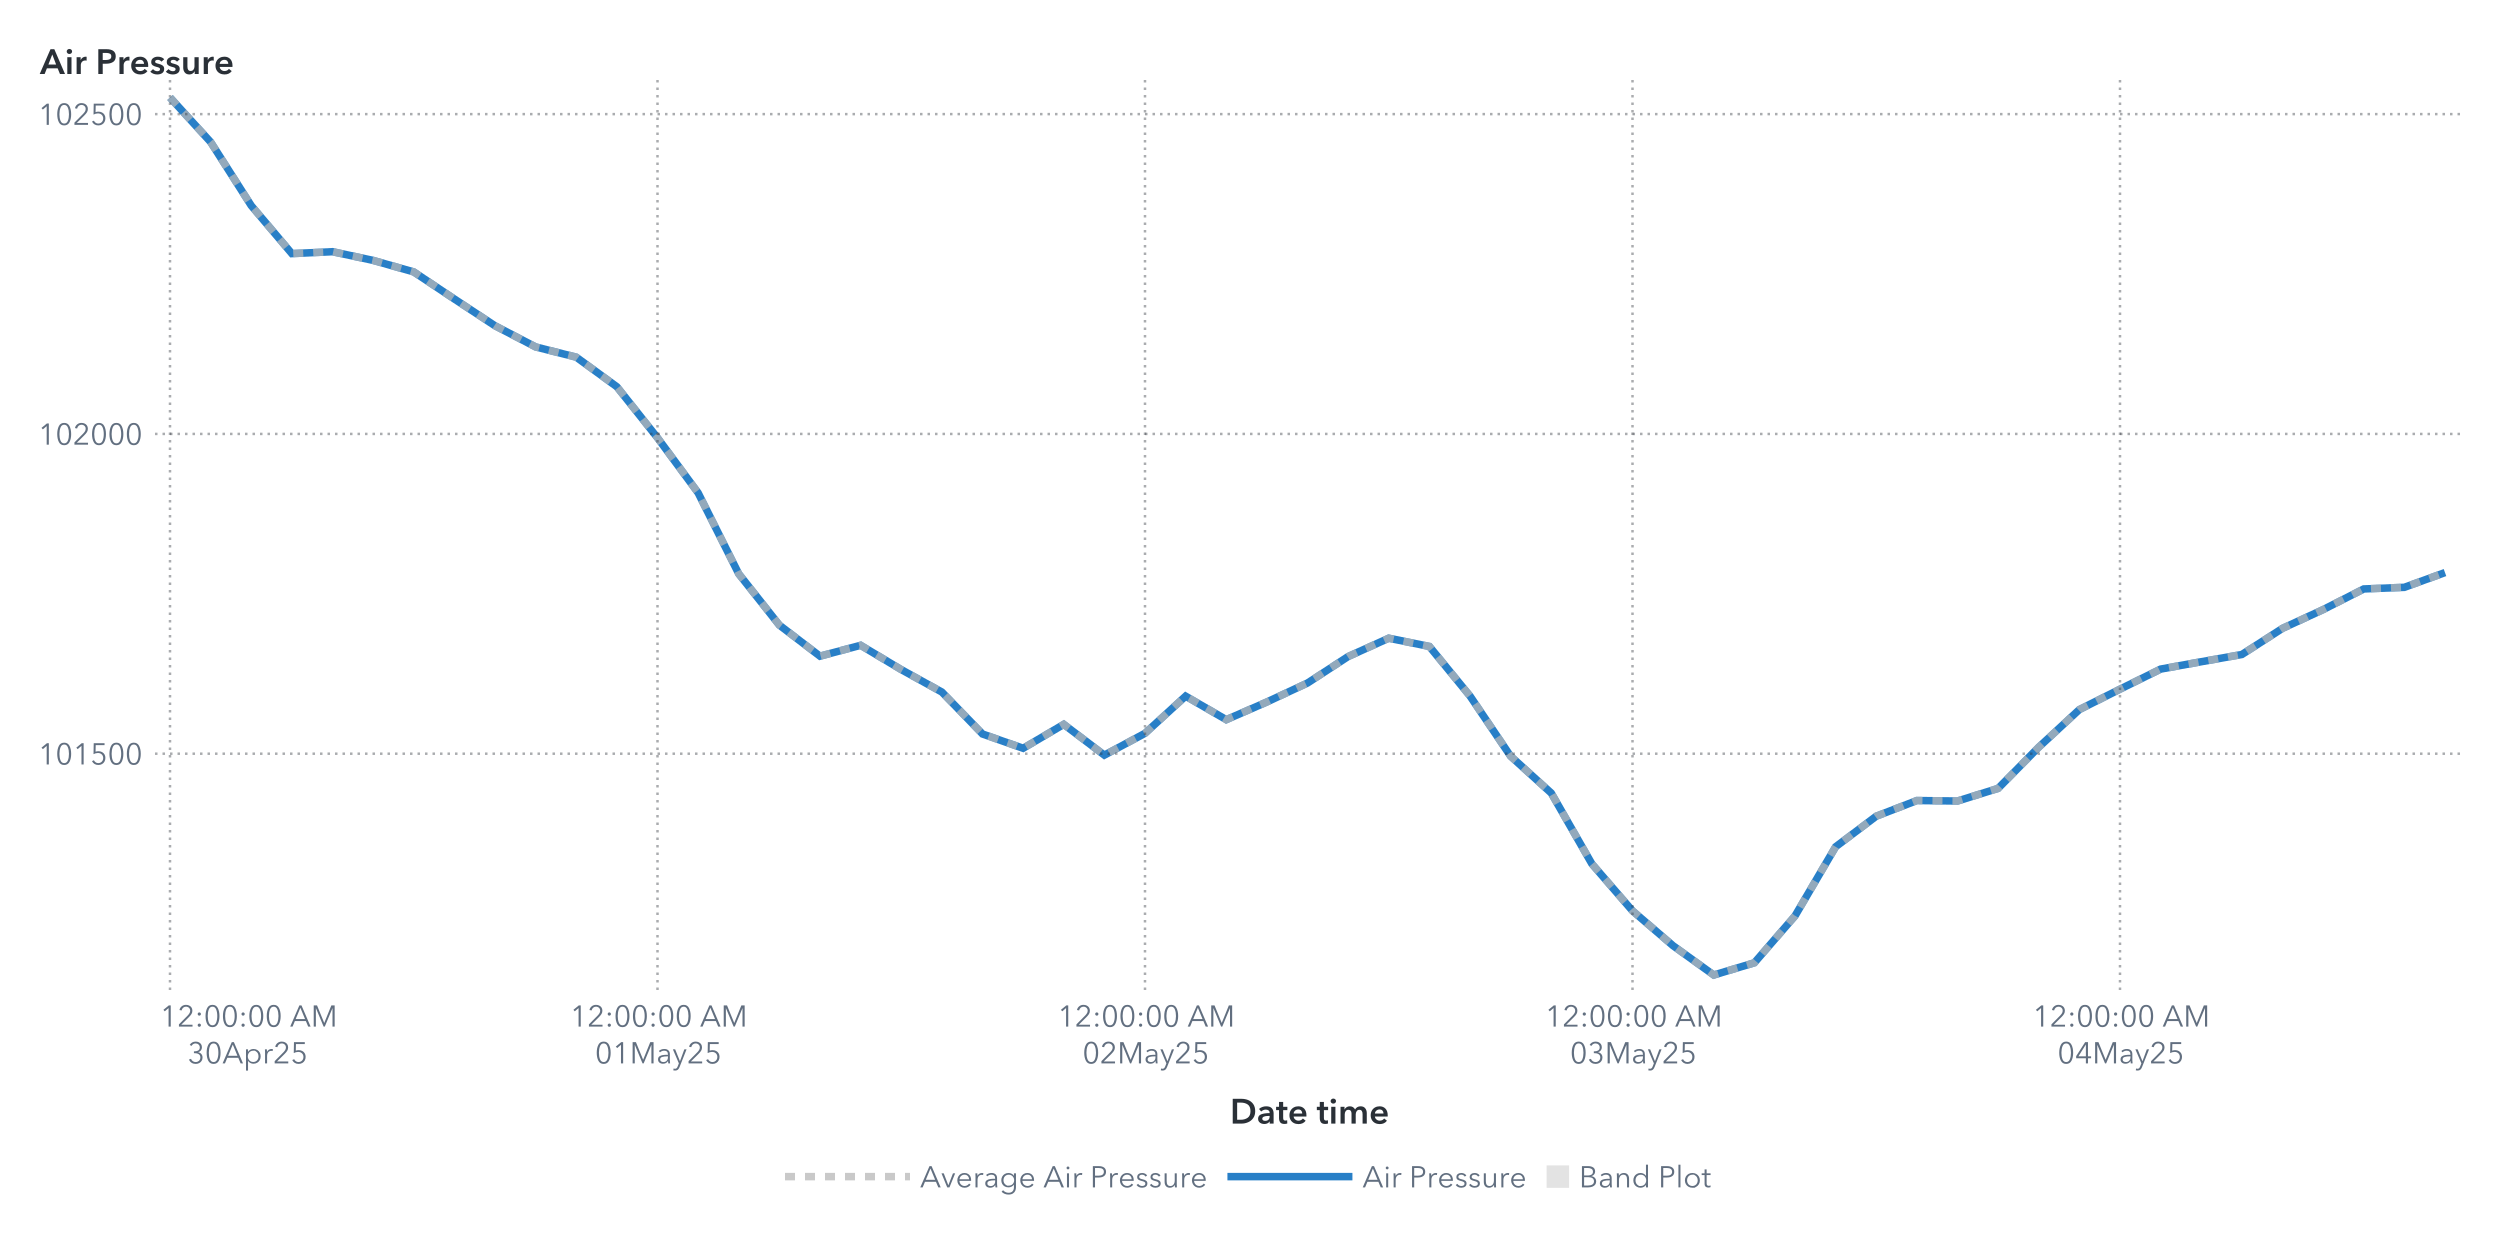
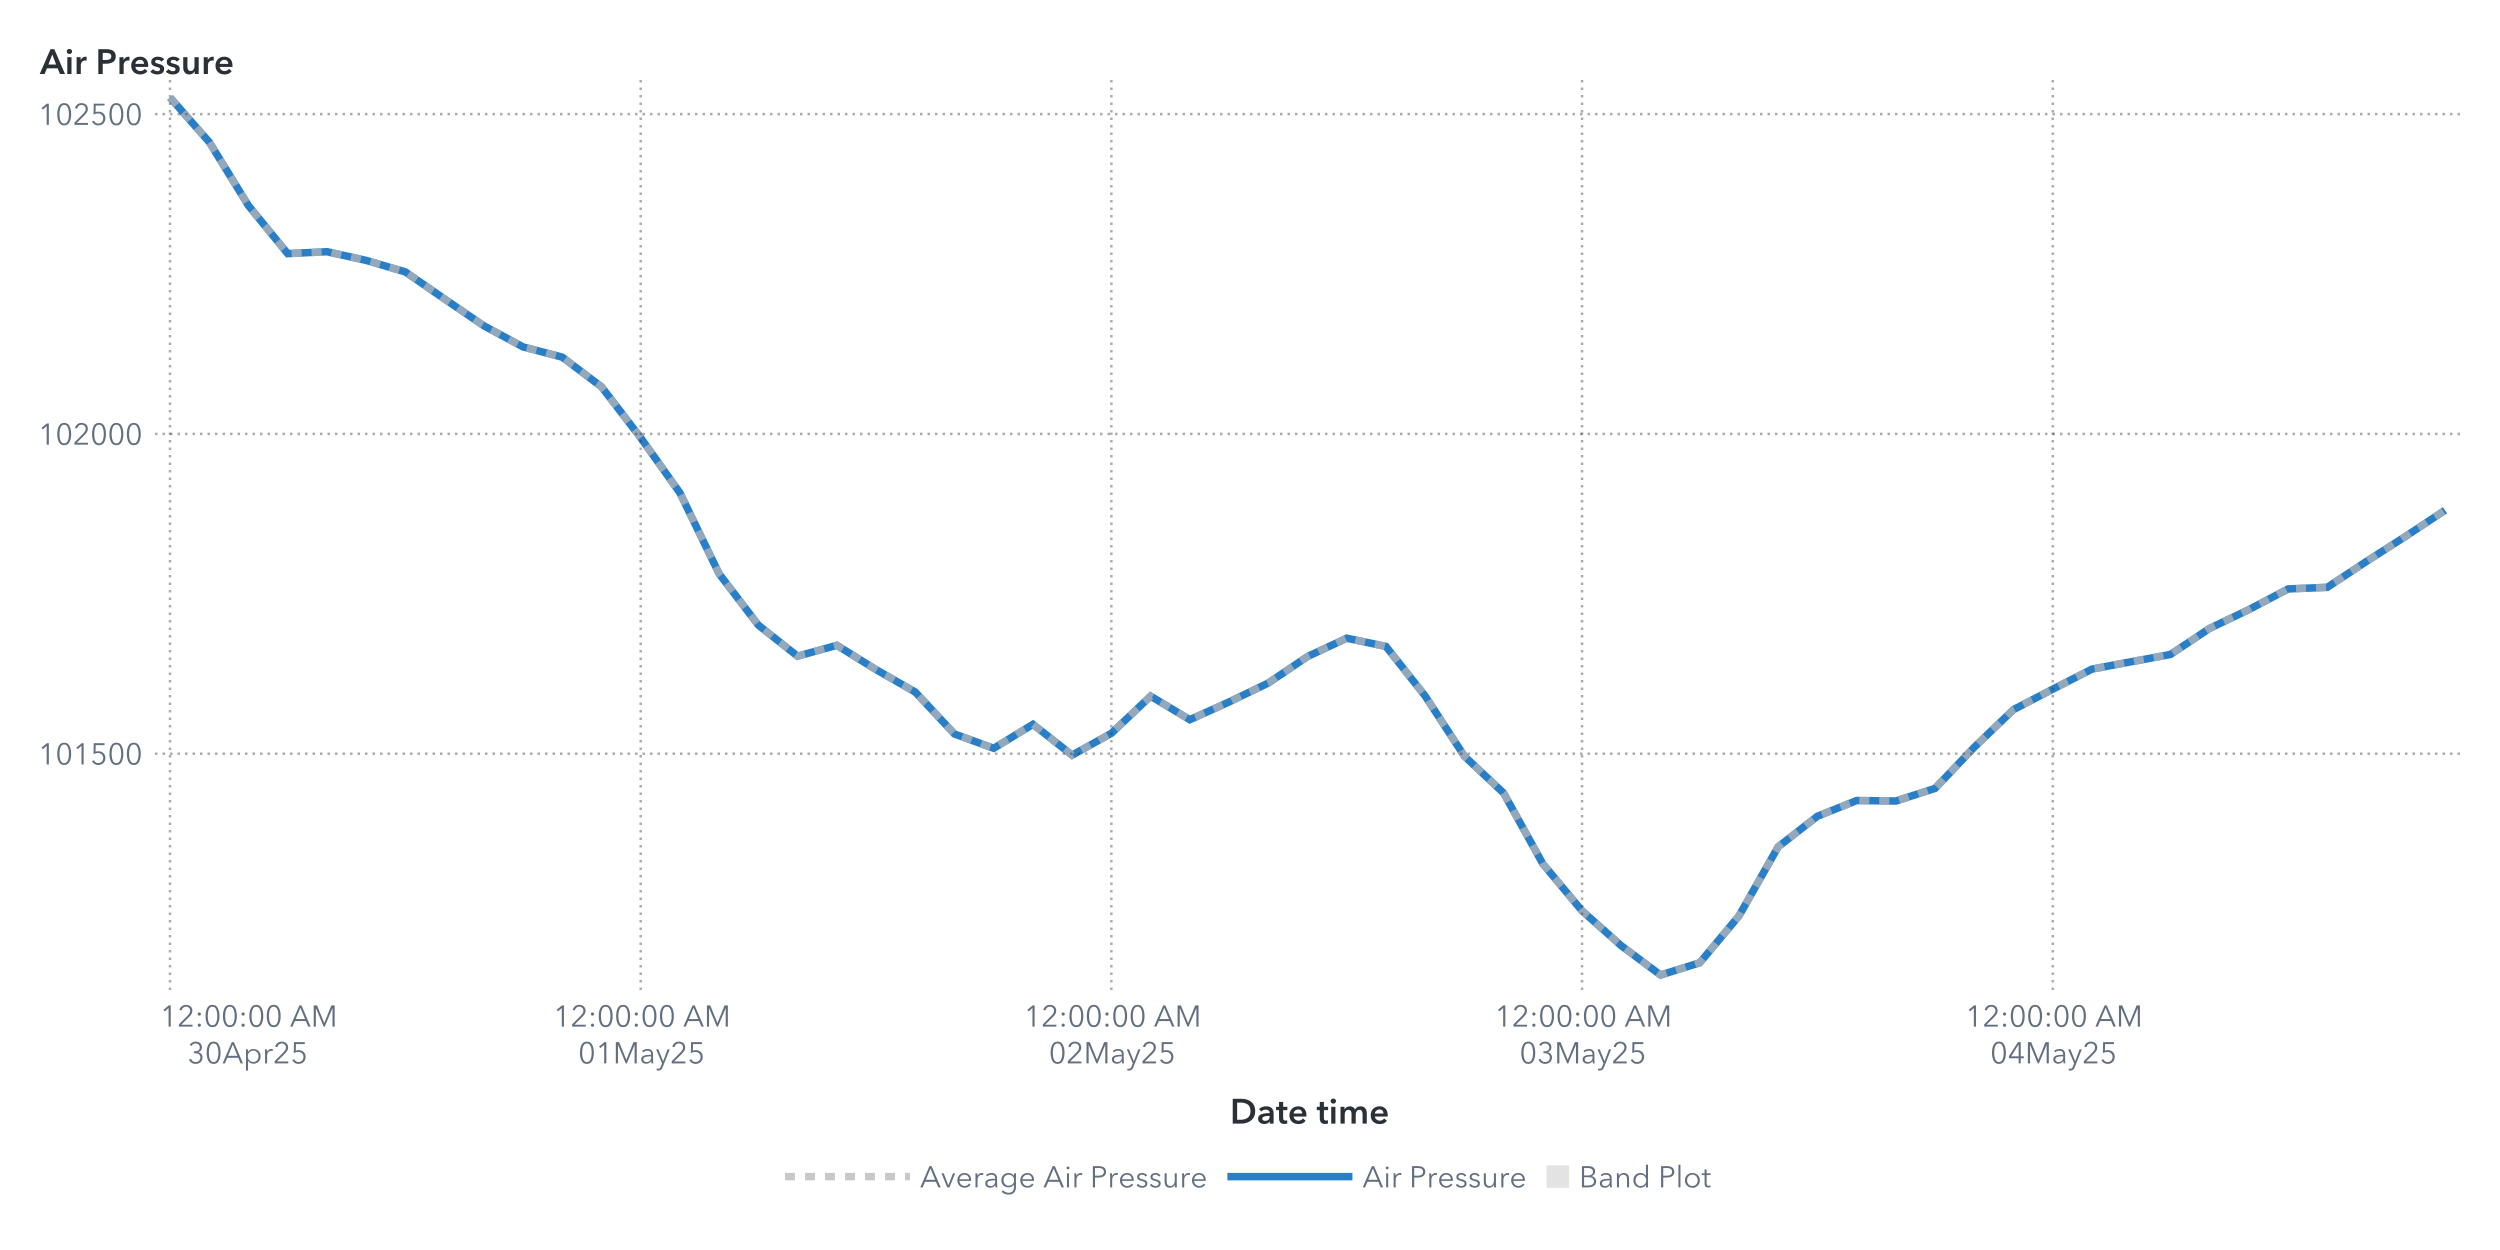
<svg xmlns="http://www.w3.org/2000/svg" xmlns:xlink="http://www.w3.org/1999/xlink" version="1.1" width="1000" height="500" viewBox="0 0 1000 500">
  <rect x="0" y="0" width="1000" height="500" fill="#ffffff">
</rect>
  <g>
    <rect x="0" y="0" rx="5" ry="5" width="1000.0" height="500.0" fill="#ffffff" opacity="0">
</rect>
    <rect x="0" y="0" rx="5" ry="5" width="1000.0" height="500.0" fill="#ffffff" opacity="0">
</rect>
    <rect x="0" y="0" rx="5" ry="5" width="1000.0" height="500.0" fill="#ffffff" opacity="0">
</rect>
    <rect x="0" y="0" rx="5" ry="5" width="1000.0" height="500.0" fill="#ffffff" opacity="0">
</rect>
    <g transform=" translate(16.0 -16.0)">
      <defs>
        <clipPath id="ClipPath0">
          <rect x="46" y="46" width="925" height="366">
</rect>
        </clipPath>
      </defs>
      <g clip-path="url(#ClipPath0)">
        <defs>
          <clipPath id="ClipPath1">
            <rect x="46" y="48" width="923" height="364">
</rect>
          </clipPath>
        </defs>
        <g clip-path="url(#ClipPath1)">
          <g transform="">
-             <polyline id="Polyline_68" points="52.0,55.0  68.25,72.81  84.5,98.26  100.75,117.45  117.0,116.68  133.25,120.16  149.5,124.77  165.75,135.61  182.0,146.31  198.25,154.77  214.5,158.87  230.75,170.71  247.0,191.13  263.25,213.15  279.5,245.54  295.75,266.06  312.0,278.47  328.25,274.12  344.5,283.84  360.75,292.82  377.0,309.6  393.25,315.31  409.5,305.74  425.75,318.05  442.0,309.32  458.25,294.46  474.5,303.87  490.75,296.79  507.0,289.21  523.25,278.62  539.5,271.28  555.75,274.58  572.0,294.41  588.25,318.48  604.5,333.22  620.75,361.54  637.0,380.34  653.25,394.31  669.5,406.0  685.75,401.11  702.0,382.36  718.25,354.71  734.5,342.48  750.75,336.21  767.0,336.41  783.25,331.35  799.5,314.87  815.75,299.83  832.0,291.67  848.25,283.64  864.5,280.69  880.75,277.8  897.0,267.34  913.25,259.84  929.5,251.58  945.75,250.92  962.0,245.03 " fill="none" stroke="#287fc7" stroke-width="3.0">
+             <polyline id="Polyline_70" points="52.0,55.0  67.69,72.81  83.38,98.26  99.07,117.45  114.76,116.68  130.45,120.16  146.14,124.77  161.83,135.61  177.52,146.31  193.21,154.77  208.9,158.87  224.59,170.71  240.28,191.13  255.97,213.15  271.66,245.54  287.34,266.06  303.03,278.47  318.72,274.12  334.41,283.84  350.1,292.82  365.79,309.6  381.48,315.31  397.17,305.74  412.86,318.05  428.55,309.32  444.24,294.46  459.93,303.87  475.62,296.79  491.31,289.21  507.0,278.62  522.69,271.28  538.38,274.58  554.07,294.41  569.76,318.48  585.45,333.22  601.14,361.54  616.83,380.34  632.52,394.31  648.21,406.0  663.9,401.11  679.59,382.36  695.28,354.71  710.97,342.48  726.66,336.21  742.34,336.41  758.03,331.35  773.72,314.87  789.41,299.83  805.1,291.67  820.79,283.64  836.48,280.69  852.17,277.8  867.86,267.34  883.55,259.84  899.24,251.58  914.93,250.92  930.62,240.53  946.31,230.5  962.0,220.11 " fill="none" stroke="#287fc7" stroke-width="3.0">
</polyline>
          </g>
          <g transform="">
-             <polyline id="Polyline_183" points="52.0,55.0  68.25,72.81  84.5,98.26  100.75,117.45  117.0,116.68  133.25,120.16  149.5,124.77  165.75,135.61  182.0,146.31  198.25,154.77  214.5,158.87  230.75,170.71  247.0,191.13  263.25,213.15  279.5,245.54  295.75,266.06  312.0,278.47  328.25,274.12  344.5,283.84  360.75,292.82  377.0,309.6  393.25,315.31  409.5,305.74  425.75,318.05  442.0,309.32  458.25,294.46  474.5,303.87  490.75,296.79  507.0,289.21  523.25,278.62  539.5,271.28  555.75,274.58  572.0,294.41  588.25,318.48  604.5,333.22  620.75,361.54  637.0,380.34  653.25,394.31  669.5,406.0  685.75,401.11  702.0,382.36  718.25,354.71  734.5,342.48  750.75,336.21  767.0,336.41  783.25,331.35  799.5,314.87  815.75,299.83  832.0,291.67  848.25,283.64  864.5,280.69  880.75,277.8  897.0,267.34  913.25,259.84  929.5,251.58  945.75,250.92  962.0,245.03 " fill="none" stroke="#b7b7b7" stroke-width="3.0" stroke-dasharray="4,4" opacity="0.75">
+             <polyline id="Polyline_189" points="52.0,55.0  67.69,72.81  83.38,98.26  99.07,117.45  114.76,116.68  130.45,120.16  146.14,124.77  161.83,135.61  177.52,146.31  193.21,154.77  208.9,158.87  224.59,170.71  240.28,191.13  255.97,213.15  271.66,245.54  287.34,266.06  303.03,278.47  318.72,274.12  334.41,283.84  350.1,292.82  365.79,309.6  381.48,315.31  397.17,305.74  412.86,318.05  428.55,309.32  444.24,294.46  459.93,303.87  475.62,296.79  491.31,289.21  507.0,278.62  522.69,271.28  538.38,274.58  554.07,294.41  569.76,318.48  585.45,333.22  601.14,361.54  616.83,380.34  632.52,394.31  648.21,406.0  663.9,401.11  679.59,382.36  695.28,354.71  710.97,342.48  726.66,336.21  742.34,336.41  758.03,331.35  773.72,314.87  789.41,299.83  805.1,291.67  820.79,283.64  836.48,280.69  852.17,277.8  867.86,267.34  883.55,259.84  899.24,251.58  914.93,250.92  930.62,240.53  946.31,230.5  962.0,220.11 " fill="none" stroke="#b7b7b7" stroke-width="3.0" stroke-dasharray="4,4" opacity="0.75">
</polyline>
          </g>
          <g transform="">
</g>
        </g>
        <path d="M46.0 317.48L969.0 317.48" stroke="#2a3037" stroke-dasharray="1,2" fill="none" opacity="0.4">
</path>
        <path d="M46.0 189.57L969.0 189.57" stroke="#2a3037" stroke-dasharray="1,2" fill="none" opacity="0.4">
</path>
        <path d="M46.0 61.65L969.0 61.65" stroke="#2a3037" stroke-dasharray="1,2" fill="none" opacity="0.4">
</path>
        <path d="M52.0 412.0L52.0 48.0" stroke="#2a3037" stroke-dasharray="1,2" fill="none" opacity="0.4">
</path>
-         <path d="M247.0 412.0L247.0 48.0" stroke="#2a3037" stroke-dasharray="1,2" fill="none" opacity="0.4">
- </path>
-         <path d="M442.0 412.0L442.0 48.0" stroke="#2a3037" stroke-dasharray="1,2" fill="none" opacity="0.4">
- </path>
-         <path d="M637.0 412.0L637.0 48.0" stroke="#2a3037" stroke-dasharray="1,2" fill="none" opacity="0.4">
- </path>
-         <path d="M832.0 412.0L832.0 48.0" stroke="#2a3037" stroke-dasharray="1,2" fill="none" opacity="0.4">
+         <path d="M240.28 412.0L240.28 48.0" stroke="#2a3037" stroke-dasharray="1,2" fill="none" opacity="0.4">
+ </path>
+         <path d="M428.55 412.0L428.55 48.0" stroke="#2a3037" stroke-dasharray="1,2" fill="none" opacity="0.4">
+ </path>
+         <path d="M616.83 412.0L616.83 48.0" stroke="#2a3037" stroke-dasharray="1,2" fill="none" opacity="0.4">
+ </path>
+         <path d="M805.1 412.0L805.1 48.0" stroke="#2a3037" stroke-dasharray="1,2" fill="none" opacity="0.4">
</path>
      </g>
      <defs>
        <clipPath id="ClipPath2">
          <rect x="0" y="49" width="46" height="363">
</rect>
        </clipPath>
      </defs>
      <g clip-path="url(#ClipPath2)">
        <g fill="#626f80" stroke="#626f80" transform="translate(-0.76 321.78) scale(0.012 -0.012)">
          <defs>
            <path id="g49/TT0" d="M358.0 0 L286.0 0 L286.0 619.0 L158.0 510.0 L114.0 560.0 L294.0 708.0 L358.0 708.0 L358.0 0Z">
</path>
          </defs>
          <use x="0" y="0" xlink:href="#g49/TT0" />
          <defs>
            <path id="g48/TT0" d="M522.0 353.0Q 522.0,195.0  467.0,88.5 T 290.0,-18.0 Q 167.0,-18.0  112.5,88.5 T 58.0,353.0 Q 58.0,512.0  112.5,619.0 T 290.0,726.0 Q 412.0,726.0  467.0,618.5 T 522.0,353.0 Z M131.0 353.0Q 131.0,226.0  167.5,135.0 T 290.0,44.0 Q 375.0,44.0  412.0,135.5 T 449.0,353.0 Q 449.0,480.0  412.0,572.5 T 290.0,665.0 Q 204.0,665.0  167.5,573.0 T 131.0,353.0 Z">
</path>
          </defs>
          <use x="580.0" y="0" xlink:href="#g48/TT0" />
          <use x="1160.0" y="0" xlink:href="#g49/TT0" />
          <defs>
            <path id="g53/TT0" d="M180.0 644.0 L175.0 425.0Q 219.0,441.0  273.0,441.0 Q 339.0,441.0  391.5,413.0 T 473.5,334.5 T 503.0,219.0 Q 503.0,151.0  473.5,97.0 T 390.5,12.5 T 268.0,-18.0 Q 194.0,-18.0  140.0,16.0 T 56.0,111.0  L121.0 140.0Q 140.0,96.0  179.0,70.0 T 264.0,44.0 Q 311.0,44.0  349.0,66.0 T 408.5,126.5 T 430.0,212.0 Q 430.0,289.0  380.5,335.5 T 254.0,382.0 Q 180.0,382.0  107.0,343.0  L114.0 708.0 L475.0 708.0 L475.0 644.0 L180.0 644.0Z">
</path>
          </defs>
          <use x="1740.0" y="0" xlink:href="#g53/TT0" />
          <use x="2320.0" y="0" xlink:href="#g48/TT0" />
          <use x="2900.0" y="0" xlink:href="#g48/TT0" />
        </g>
-         <text id="Text_356" x="41.0" y="321.78" font-size="9.0pt" font-family="Avenir Next for SAS" fill="#626f80" text-anchor="end" opacity="0">
+         <text id="Text_368" x="41.0" y="321.78" font-size="9.0pt" font-family="Avenir Next for SAS" fill="#626f80" text-anchor="end" opacity="0">
101500</text>
        <g fill="#626f80" stroke="#626f80" transform="translate(-0.76 193.87) scale(0.012 -0.012)">
          <use x="0" y="0" xlink:href="#g49/TT0" />
          <use x="580.0" y="0" xlink:href="#g48/TT0" />
          <defs>
            <path id="g50/TT0" d="M51.0 0 L51.0 75.0 L341.0 368.0Q 380.0,408.0  403.0,447.0 T 426.0,530.0 Q 426.0,590.0  385.5,627.5 T 286.0,665.0 Q 230.0,665.0  191.0,630.0 T 140.0,539.0  L69.0 553.0Q 84.0,629.0  144.0,677.5 T 286.0,726.0 Q 344.0,726.0  392.5,703.5 T 470.0,637.0 T 499.0,531.0 Q 499.0,469.0  470.0,421.5 T 384.0,317.0  L129.0 64.0 L504.0 64.0 L504.0 0 L51.0 0Z">
</path>
          </defs>
          <use x="1160.0" y="0" xlink:href="#g50/TT0" />
          <use x="1740.0" y="0" xlink:href="#g48/TT0" />
          <use x="2320.0" y="0" xlink:href="#g48/TT0" />
          <use x="2900.0" y="0" xlink:href="#g48/TT0" />
        </g>
-         <text id="Text_357" x="41.0" y="193.87" font-size="9.0pt" font-family="Avenir Next for SAS" fill="#626f80" text-anchor="end" opacity="0">
+         <text id="Text_369" x="41.0" y="193.87" font-size="9.0pt" font-family="Avenir Next for SAS" fill="#626f80" text-anchor="end" opacity="0">
102000</text>
        <g fill="#626f80" stroke="#626f80" transform="translate(-0.76 65.95) scale(0.012 -0.012)">
          <use x="0" y="0" xlink:href="#g49/TT0" />
          <use x="580.0" y="0" xlink:href="#g48/TT0" />
          <use x="1160.0" y="0" xlink:href="#g50/TT0" />
          <use x="1740.0" y="0" xlink:href="#g53/TT0" />
          <use x="2320.0" y="0" xlink:href="#g48/TT0" />
          <use x="2900.0" y="0" xlink:href="#g48/TT0" />
        </g>
-         <text id="Text_358" x="41.0" y="65.95" font-size="9.0pt" font-family="Avenir Next for SAS" fill="#626f80" text-anchor="end" opacity="0">
+         <text id="Text_370" x="41.0" y="65.95" font-size="9.0pt" font-family="Avenir Next for SAS" fill="#626f80" text-anchor="end" opacity="0">
102500</text>
      </g>
      <g fill="#2a3037" stroke="#2a3037" transform="translate(0 45.59) scale(0.014 -0.014)">
        <defs>
          <path id="g65/TT1" d="M300.0 708.0 L409.0 708.0 L714.0 0 L570.0 0 L504.0 162.0 L197.0 162.0 L133.0 0 L-8.0 0 L300.0 708.0Z M460.0 270.0 L351.0 558.0 L240.0 270.0 L460.0 270.0Z">
</path>
        </defs>
        <use x="0" y="0" xlink:href="#g65/TT1" />
        <defs>
          <path id="g105/TT1" d="M133.0 715.0Q 166.0,715.0  188.5,694.5 T 211.0,643.0 Q 211.0,612.0  188.5,591.5 T 133.0,571.0 Q 101.0,571.0  79.0,592.5 T 57.0,643.0 Q 57.0,672.0  79.0,693.5 T 133.0,715.0 Z M74.0 480.0 L194.0 480.0 L194.0 0 L74.0 0 L74.0 480.0Z">
</path>
        </defs>
        <use x="706.0" y="0" xlink:href="#g105/TT1" />
        <defs>
          <path id="g114/TT1" d="M187.0 480.0 L187.0 400.0 L189.0 400.0Q 209.0,443.0  246.0,468.5 T 329.0,494.0 Q 346.0,494.0  358.0,491.0  L358.0 381.0Q 338.0,386.0  321.0,386.0 Q 272.0,386.0  243.0,363.0 T 203.0,310.5 T 192.0,257.0  L192.0 0 L72.0 0 L72.0 480.0 L187.0 480.0Z">
</path>
        </defs>
        <use x="974.0" y="0" xlink:href="#g114/TT1" />
        <defs>
          <path id="g80/TT1" d="M309.0 708.0Q 576.0,708.0  576.0,503.0 Q 576.0,393.0  500.0,343.0 T 301.0,293.0  L204.0 293.0 L204.0 0 L78.0 0 L78.0 708.0 L309.0 708.0Z M449.0 503.0Q 449.0,560.0  407.5,581.0 T 296.0,602.0  L204.0 602.0 L204.0 399.0 L292.0 399.0Q 363.0,399.0  406.0,422.0 T 449.0,503.0 Z">
</path>
        </defs>
        <use x="1588.0" y="0" xlink:href="#g80/TT1" />
        <use x="2198.0" y="0" xlink:href="#g114/TT1" />
        <defs>
          <path id="g101/TT1" d="M529.0 202.0 L164.0 202.0Q 168.0,152.0  208.0,118.0 T 301.0,84.0 Q 384.0,84.0  428.0,146.0  L508.0 82.0Q 437.0,-14.0  302.0,-14.0 Q 228.0,-14.0  169.5,16.5 T 77.5,104.0 T 44.0,237.0 Q 44.0,313.0  77.0,371.5 T 168.0,462.0 T 298.0,494.0 Q 402.0,494.0  466.0,427.0 T 530.0,234.0 Q 530.0,213.0  529.0,202.0 Z M297.0 404.0Q 244.0,404.0  206.0,371.0 T 164.0,288.0  L410.0 288.0Q 410.0,338.0  381.0,371.0 T 297.0,404.0 Z">
</path>
        </defs>
        <use x="2562.0" y="0" xlink:href="#g101/TT1" />
        <defs>
          <path id="g115/TT1" d="M230.0 404.0Q 198.0,404.0  175.5,391.0 T 153.0,352.0 Q 153.0,327.0  176.0,315.0 T 257.0,289.0 Q 325.0,273.0  368.5,241.0 T 412.0,146.0 Q 412.0,64.0  355.5,25.0 T 212.0,-14.0 Q 155.0,-14.0  102.0,7.0 T 15.0,65.0  L94.0 139.0Q 114.0,112.0  146.5,95.5 T 217.0,79.0 Q 248.0,79.0  271.0,93.0 T 294.0,136.0 Q 294.0,164.0  269.5,177.5 T 184.0,205.0 Q 119.0,221.0  80.5,250.5 T 42.0,341.0 Q 42.0,416.0  98.0,455.0 T 233.0,494.0 Q 287.0,494.0  336.0,475.0 T 413.0,421.0  L335.0 352.0Q 318.0,374.0  290.0,389.0 T 230.0,404.0 Z">
</path>
        </defs>
        <use x="3136.0" y="0" xlink:href="#g115/TT1" />
        <use x="3580.0" y="0" xlink:href="#g115/TT1" />
        <defs>
          <path id="g117/TT1" d="M396.0 0 L396.0 77.0 L394.0 77.0Q 377.0,39.0  336.5,12.5 T 245.0,-14.0 Q 157.0,-14.0  112.5,42.5 T 68.0,180.0  L68.0 480.0 L188.0 480.0 L188.0 214.0Q 188.0,86.0  278.0,86.0 Q 332.0,86.0  361.0,124.5 T 390.0,216.0  L390.0 480.0 L510.0 480.0 L510.0 0 L396.0 0Z">
</path>
        </defs>
        <use x="4024.0" y="0" xlink:href="#g117/TT1" />
        <use x="4606.0" y="0" xlink:href="#g114/TT1" />
        <use x="4970.0" y="0" xlink:href="#g101/TT1" />
      </g>
-       <text id="Text_359" x="0" y="45.59" font-size="10.5pt" font-family="Avenir Next for SAS" font-weight="bold" fill="#2a3037" text-anchor="start" opacity="0">
+       <text id="Text_371" x="0" y="45.59" font-size="10.5pt" font-family="Avenir Next for SAS" font-weight="bold" fill="#2a3037" text-anchor="start" opacity="0">
Air Pressure</text>
      <defs>
        <clipPath id="ClipPath3">
          <rect x="46" y="412" width="922" height="57">
</rect>
        </clipPath>
      </defs>
      <g clip-path="url(#ClipPath3)">
        <g fill="#626f80" stroke="#626f80" transform="translate(48.0 426.65) scale(0.012 -0.012)">
          <use x="0" y="0" xlink:href="#g49/TT0" />
          <use x="580.0" y="0" xlink:href="#g50/TT0" />
          <defs>
            <path id="g58/TT0" d="M150.0 366.0Q 127.0,366.0  111.5,382.0 T 96.0,420.0 Q 96.0,442.0  111.5,458.0 T 150.0,474.0 Q 173.0,474.0  188.5,458.0 T 204.0,420.0 Q 204.0,398.0  188.5,382.0 T 150.0,366.0 Z M150.0 -6.0Q 127.0,-6.0  111.5,10.0 T 96.0,48.0 Q 96.0,70.0  111.5,86.0 T 150.0,102.0 Q 173.0,102.0  188.5,86.0 T 204.0,48.0 Q 204.0,26.0  188.5,10.0 T 150.0,-6.0 Z">
</path>
          </defs>
          <use x="1160.0" y="0" xlink:href="#g58/TT0" />
          <use x="1460.0" y="0" xlink:href="#g48/TT0" />
          <use x="2040.0" y="0" xlink:href="#g48/TT0" />
          <use x="2620.0" y="0" xlink:href="#g58/TT0" />
          <use x="2920.0" y="0" xlink:href="#g48/TT0" />
          <use x="3500.0" y="0" xlink:href="#g48/TT0" />
          <defs>
            <path id="g65/TT0" d="M89.0 0 L10.0 0 L316.0 708.0 L386.0 708.0 L690.0 0 L610.0 0 L532.0 186.0 L166.0 186.0 L89.0 0Z M193.0 252.0 L505.0 252.0 L349.0 628.0 L193.0 252.0Z">
</path>
          </defs>
          <use x="4330.0" y="0" xlink:href="#g65/TT0" />
          <defs>
            <path id="g77/TT0" d="M444.0 122.0 L445.0 122.0 L682.0 708.0 L792.0 708.0 L792.0 0 L720.0 0 L720.0 615.0 L718.0 615.0 L462.0 0 L424.0 0 L168.0 615.0 L166.0 615.0 L166.0 0 L94.0 0 L94.0 708.0 L204.0 708.0 L444.0 122.0Z">
</path>
          </defs>
          <use x="5030.0" y="0" xlink:href="#g77/TT0" />
        </g>
        <text x="83.0" y="426.65" font-size="9.0pt" font-family="Avenir Next for SAS" fill="#626f80" text-anchor="middle" opacity="0">
12:00:00 AM</text>
        <g fill="#626f80" stroke="#626f80" transform="translate(59.0 441.35) scale(0.012 -0.012)">
          <defs>
            <path id="g51/TT0" d="M245.0 402.0Q 319.0,402.0  364.5,433.5 T 410.0,532.0 Q 410.0,590.0  369.0,627.5 T 270.0,665.0 Q 226.0,665.0  191.0,643.5 T 135.0,582.0  L74.0 614.0Q 106.0,670.0  157.0,698.0 T 274.0,726.0 Q 331.0,726.0  378.0,703.5 T 453.0,638.0 T 481.0,536.0 Q 481.0,475.0  446.5,432.0 T 358.0,374.0  L358.0 372.0Q 421.0,359.0  461.0,312.0 T 501.0,196.0 Q 501.0,131.0  470.0,82.5 T 387.0,8.0 T 273.0,-18.0 Q 196.0,-18.0  137.5,19.5 T 49.0,127.0  L117.0 152.0Q 135.0,102.0  177.0,73.0 T 273.0,44.0 Q 314.0,44.0  350.0,62.5 T 407.5,115.5 T 429.0,196.0 Q 429.0,271.0  376.0,305.5 T 245.0,340.0  L214.0 340.0 L214.0 402.0 L245.0 402.0Z">
</path>
          </defs>
          <use x="0" y="0" xlink:href="#g51/TT0" />
          <use x="580.0" y="0" xlink:href="#g48/TT0" />
          <use x="1160.0" y="0" xlink:href="#g65/TT0" />
          <defs>
            <path id="g112/TT0" d="M90.0 -240.0 L90.0 468.0 L158.0 468.0 L158.0 387.0 L161.0 387.0Q 189.0,431.0  237.0,455.5 T 337.0,480.0 Q 408.0,480.0  463.5,447.5 T 549.0,359.0 T 579.0,234.0 Q 579.0,165.0  549.0,109.0 T 463.5,20.5 T 337.0,-12.0 Q 286.0,-12.0  238.0,12.0 T 161.0,79.0  L158.0 79.0 L158.0 -240.0 L90.0 -240.0Z M330.0 423.0Q 278.0,423.0  237.0,398.0 T 173.0,330.0 T 150.0,234.0 Q 150.0,181.0  173.0,138.0 T 237.0,70.5 T 330.0,46.0 Q 385.0,46.0  425.0,71.0 T 486.0,138.5 T 507.0,234.0 Q 507.0,287.0  486.0,330.0 T 425.0,398.0 T 385.0,423.0 Z">
</path>
          </defs>
          <use x="1860.0" y="0" xlink:href="#g112/TT0" />
          <defs>
            <path id="g114/TT0" d="M86.0 468.0 L151.0 468.0Q 155.0,418.0  155.0,388.0  L157.0 388.0Q 177.0,429.0  217.5,454.5 T 307.0,480.0 Q 334.0,480.0  352.0,475.0  L343.0 411.0Q 337.0,413.0  322.5,415.0 T 295.0,417.0 Q 236.0,417.0  197.0,372.5 T 158.0,240.0  L158.0 0 L90.0 0 L90.0 365.0Q 90.0,425.0  86.0,468.0 Z">
</path>
          </defs>
          <use x="2495.0" y="0" xlink:href="#g114/TT0" />
          <use x="2855.0" y="0" xlink:href="#g50/TT0" />
          <use x="3435.0" y="0" xlink:href="#g53/TT0" />
        </g>
        <text x="83.0" y="441.35" font-size="9.0pt" font-family="Avenir Next for SAS" fill="#626f80" text-anchor="middle" opacity="0">
30Apr25</text>
-         <g fill="#626f80" stroke="#626f80" transform="translate(212.0 426.65) scale(0.012 -0.012)">
+         <g fill="#626f80" stroke="#626f80" transform="translate(205.28 426.65) scale(0.012 -0.012)">
          <use x="0" y="0" xlink:href="#g49/TT0" />
          <use x="580.0" y="0" xlink:href="#g50/TT0" />
          <use x="1160.0" y="0" xlink:href="#g58/TT0" />
          <use x="1460.0" y="0" xlink:href="#g48/TT0" />
          <use x="2040.0" y="0" xlink:href="#g48/TT0" />
          <use x="2620.0" y="0" xlink:href="#g58/TT0" />
          <use x="2920.0" y="0" xlink:href="#g48/TT0" />
          <use x="3500.0" y="0" xlink:href="#g48/TT0" />
          <use x="4330.0" y="0" xlink:href="#g65/TT0" />
          <use x="5030.0" y="0" xlink:href="#g77/TT0" />
        </g>
-         <text x="247.0" y="426.65" font-size="9.0pt" font-family="Avenir Next for SAS" fill="#626f80" text-anchor="middle" opacity="0">
+         <text x="240.28" y="426.65" font-size="9.0pt" font-family="Avenir Next for SAS" fill="#626f80" text-anchor="middle" opacity="0">
12:00:00 AM</text>
-         <g fill="#626f80" stroke="#626f80" transform="translate(222.0 441.35) scale(0.012 -0.012)">
+         <g fill="#626f80" stroke="#626f80" transform="translate(215.28 441.35) scale(0.012 -0.012)">
          <use x="0" y="0" xlink:href="#g48/TT0" />
          <use x="580.0" y="0" xlink:href="#g49/TT0" />
          <use x="1160.0" y="0" xlink:href="#g77/TT0" />
          <defs>
            <path id="g97/TT0" d="M260.0 423.0Q 220.0,423.0  183.0,408.0 T 121.0,368.0  L83.0 413.0Q 113.0,443.0  161.0,461.5 T 267.0,480.0 Q 347.0,480.0  398.0,436.0 T 449.0,310.0  L449.0 105.0Q 449.0,42.0  457.0,0  L396.0 0Q 389.0,40.0  389.0,76.0  L387.0 76.0Q 355.0,30.0  314.5,9.0 T 217.0,-12.0 Q 178.0,-12.0  141.0,2.5 T 79.5,49.0 T 55.0,130.0 Q 55.0,198.0  99.0,232.0 T 212.5,276.5 T 385.0,287.0  L385.0 302.0Q 385.0,362.0  353.0,392.5 T 260.0,423.0 Z M125.0 133.0Q 125.0,87.0  157.0,65.5 T 235.0,44.0 Q 304.0,44.0  344.5,89.0 T 385.0,199.0  L385.0 234.0 L365.0 234.0Q 259.0,234.0  192.0,213.5 T 125.0,133.0 Z">
</path>
          </defs>
          <use x="2046.0" y="0" xlink:href="#g97/TT0" />
          <defs>
            <path id="g121/TT0" d="M253.0 73.0 L398.0 468.0 L472.0 468.0 L239.0 -121.0Q 216.0,-180.0  182.5,-210.0 T 92.0,-240.0 Q 61.0,-240.0  31.0,-234.0  L38.0 -172.0Q 62.0,-180.0  88.0,-180.0 Q 121.0,-180.0  141.5,-159.5 T 178.0,-97.0  L216.0 1.0 L16.0 468.0 L92.0 468.0 L251.0 73.0 L253.0 73.0Z">
</path>
          </defs>
          <use x="2580.0" y="0" xlink:href="#g121/TT0" />
          <use x="3068.0" y="0" xlink:href="#g50/TT0" />
          <use x="3648.0" y="0" xlink:href="#g53/TT0" />
        </g>
-         <text x="247.0" y="441.35" font-size="9.0pt" font-family="Avenir Next for SAS" fill="#626f80" text-anchor="middle" opacity="0">
+         <text x="240.28" y="441.35" font-size="9.0pt" font-family="Avenir Next for SAS" fill="#626f80" text-anchor="middle" opacity="0">
01May25</text>
-         <g fill="#626f80" stroke="#626f80" transform="translate(407.0 426.65) scale(0.012 -0.012)">
+         <g fill="#626f80" stroke="#626f80" transform="translate(393.55 426.65) scale(0.012 -0.012)">
          <use x="0" y="0" xlink:href="#g49/TT0" />
          <use x="580.0" y="0" xlink:href="#g50/TT0" />
          <use x="1160.0" y="0" xlink:href="#g58/TT0" />
          <use x="1460.0" y="0" xlink:href="#g48/TT0" />
          <use x="2040.0" y="0" xlink:href="#g48/TT0" />
          <use x="2620.0" y="0" xlink:href="#g58/TT0" />
          <use x="2920.0" y="0" xlink:href="#g48/TT0" />
          <use x="3500.0" y="0" xlink:href="#g48/TT0" />
          <use x="4330.0" y="0" xlink:href="#g65/TT0" />
          <use x="5030.0" y="0" xlink:href="#g77/TT0" />
        </g>
-         <text x="442.0" y="426.65" font-size="9.0pt" font-family="Avenir Next for SAS" fill="#626f80" text-anchor="middle" opacity="0">
+         <text x="428.55" y="426.65" font-size="9.0pt" font-family="Avenir Next for SAS" fill="#626f80" text-anchor="middle" opacity="0">
12:00:00 AM</text>
-         <g fill="#626f80" stroke="#626f80" transform="translate(417.0 441.35) scale(0.012 -0.012)">
+         <g fill="#626f80" stroke="#626f80" transform="translate(403.55 441.35) scale(0.012 -0.012)">
          <use x="0" y="0" xlink:href="#g48/TT0" />
          <use x="580.0" y="0" xlink:href="#g50/TT0" />
          <use x="1160.0" y="0" xlink:href="#g77/TT0" />
          <use x="2046.0" y="0" xlink:href="#g97/TT0" />
          <use x="2580.0" y="0" xlink:href="#g121/TT0" />
          <use x="3068.0" y="0" xlink:href="#g50/TT0" />
          <use x="3648.0" y="0" xlink:href="#g53/TT0" />
        </g>
-         <text x="442.0" y="441.35" font-size="9.0pt" font-family="Avenir Next for SAS" fill="#626f80" text-anchor="middle" opacity="0">
+         <text x="428.55" y="441.35" font-size="9.0pt" font-family="Avenir Next for SAS" fill="#626f80" text-anchor="middle" opacity="0">
02May25</text>
-         <g fill="#626f80" stroke="#626f80" transform="translate(602.0 426.65) scale(0.012 -0.012)">
+         <g fill="#626f80" stroke="#626f80" transform="translate(581.83 426.65) scale(0.012 -0.012)">
          <use x="0" y="0" xlink:href="#g49/TT0" />
          <use x="580.0" y="0" xlink:href="#g50/TT0" />
          <use x="1160.0" y="0" xlink:href="#g58/TT0" />
          <use x="1460.0" y="0" xlink:href="#g48/TT0" />
          <use x="2040.0" y="0" xlink:href="#g48/TT0" />
          <use x="2620.0" y="0" xlink:href="#g58/TT0" />
          <use x="2920.0" y="0" xlink:href="#g48/TT0" />
          <use x="3500.0" y="0" xlink:href="#g48/TT0" />
          <use x="4330.0" y="0" xlink:href="#g65/TT0" />
          <use x="5030.0" y="0" xlink:href="#g77/TT0" />
        </g>
-         <text x="637.0" y="426.65" font-size="9.0pt" font-family="Avenir Next for SAS" fill="#626f80" text-anchor="middle" opacity="0">
+         <text x="616.83" y="426.65" font-size="9.0pt" font-family="Avenir Next for SAS" fill="#626f80" text-anchor="middle" opacity="0">
12:00:00 AM</text>
-         <g fill="#626f80" stroke="#626f80" transform="translate(612.0 441.35) scale(0.012 -0.012)">
+         <g fill="#626f80" stroke="#626f80" transform="translate(591.83 441.35) scale(0.012 -0.012)">
          <use x="0" y="0" xlink:href="#g48/TT0" />
          <use x="580.0" y="0" xlink:href="#g51/TT0" />
          <use x="1160.0" y="0" xlink:href="#g77/TT0" />
          <use x="2046.0" y="0" xlink:href="#g97/TT0" />
          <use x="2580.0" y="0" xlink:href="#g121/TT0" />
          <use x="3068.0" y="0" xlink:href="#g50/TT0" />
          <use x="3648.0" y="0" xlink:href="#g53/TT0" />
        </g>
-         <text x="637.0" y="441.35" font-size="9.0pt" font-family="Avenir Next for SAS" fill="#626f80" text-anchor="middle" opacity="0">
+         <text x="616.83" y="441.35" font-size="9.0pt" font-family="Avenir Next for SAS" fill="#626f80" text-anchor="middle" opacity="0">
03May25</text>
-         <g fill="#626f80" stroke="#626f80" transform="translate(797.0 426.65) scale(0.012 -0.012)">
+         <g fill="#626f80" stroke="#626f80" transform="translate(770.1 426.65) scale(0.012 -0.012)">
          <use x="0" y="0" xlink:href="#g49/TT0" />
          <use x="580.0" y="0" xlink:href="#g50/TT0" />
          <use x="1160.0" y="0" xlink:href="#g58/TT0" />
          <use x="1460.0" y="0" xlink:href="#g48/TT0" />
          <use x="2040.0" y="0" xlink:href="#g48/TT0" />
          <use x="2620.0" y="0" xlink:href="#g58/TT0" />
          <use x="2920.0" y="0" xlink:href="#g48/TT0" />
          <use x="3500.0" y="0" xlink:href="#g48/TT0" />
          <use x="4330.0" y="0" xlink:href="#g65/TT0" />
          <use x="5030.0" y="0" xlink:href="#g77/TT0" />
        </g>
-         <text x="832.0" y="426.65" font-size="9.0pt" font-family="Avenir Next for SAS" fill="#626f80" text-anchor="middle" opacity="0">
+         <text x="805.1" y="426.65" font-size="9.0pt" font-family="Avenir Next for SAS" fill="#626f80" text-anchor="middle" opacity="0">
12:00:00 AM</text>
-         <g fill="#626f80" stroke="#626f80" transform="translate(807.0 441.35) scale(0.012 -0.012)">
+         <g fill="#626f80" stroke="#626f80" transform="translate(780.1 441.35) scale(0.012 -0.012)">
          <use x="0" y="0" xlink:href="#g48/TT0" />
          <defs>
            <path id="g52/TT0" d="M436.0 234.0 L540.0 234.0 L540.0 171.0 L436.0 171.0 L436.0 0 L366.0 0 L366.0 171.0 L42.0 171.0 L42.0 241.0 L342.0 708.0 L436.0 708.0 L436.0 234.0Z M366.0 627.0 L364.0 627.0 L117.0 234.0 L366.0 234.0 L366.0 627.0Z">
</path>
          </defs>
          <use x="580.0" y="0" xlink:href="#g52/TT0" />
          <use x="1160.0" y="0" xlink:href="#g77/TT0" />
          <use x="2046.0" y="0" xlink:href="#g97/TT0" />
          <use x="2580.0" y="0" xlink:href="#g121/TT0" />
          <use x="3068.0" y="0" xlink:href="#g50/TT0" />
          <use x="3648.0" y="0" xlink:href="#g53/TT0" />
        </g>
-         <text x="832.0" y="441.35" font-size="9.0pt" font-family="Avenir Next for SAS" fill="#626f80" text-anchor="middle" opacity="0">
+         <text x="805.1" y="441.35" font-size="9.0pt" font-family="Avenir Next for SAS" fill="#626f80" text-anchor="middle" opacity="0">
04May25</text>
      </g>
      <g fill="#2a3037" stroke="#2a3037" transform="translate(476.0 465.44) scale(0.014 -0.014)">
        <defs>
          <path id="g68/TT1" d="M329.0 708.0Q 430.0,708.0  518.5,673.0 T 663.5,558.5 T 720.0,354.0 Q 720.0,237.0  663.0,157.0 T 516.5,38.5 T 329.0,0  L78.0 0 L78.0 708.0 L329.0 708.0Z M585.0 354.0Q 585.0,492.0  506.0,546.0 T 309.0,600.0  L204.0 600.0 L204.0 110.0 L309.0 110.0Q 424.0,110.0  504.5,166.5 T 585.0,354.0 Z">
</path>
        </defs>
        <use x="0" y="0" xlink:href="#g68/TT1" />
        <defs>
          <path id="g97/TT1" d="M367.0 61.0Q 349.0,29.0  308.5,8.5 T 218.0,-12.0 Q 175.0,-12.0  134.0,3.0 T 65.5,51.5 T 38.0,137.0 Q 38.0,233.0  131.0,266.5 T 368.0,300.0  L368.0 312.0Q 368.0,354.0  337.0,377.0 T 258.0,400.0 Q 221.0,400.0  186.0,384.5 T 127.0,345.0  L65.0 418.0Q 105.0,455.0  158.5,474.5 T 268.0,494.0 Q 385.0,494.0  433.5,436.0 T 482.0,292.0  L482.0 0 L370.0 0 L370.0 61.0 L367.0 61.0Z M341.0 219.0Q 158.0,219.0  158.0,139.0 Q 158.0,107.0  182.5,93.0 T 242.0,79.0 Q 303.0,79.0  335.5,111.5 T 368.0,202.0  L368.0 219.0 L341.0 219.0Z">
</path>
        </defs>
        <use x="764.0" y="0" xlink:href="#g97/TT1" />
        <defs>
          <path id="g116/TT1" d="M3.0 480.0 L87.0 480.0 L87.0 619.0 L205.0 619.0 L205.0 480.0 L325.0 480.0 L325.0 384.0 L205.0 384.0 L205.0 161.0Q 205.0,125.0  218.0,106.0 T 268.0,87.0 Q 299.0,87.0  319.0,97.0  L323.0 3.0Q 289.0,-10.0  243.0,-10.0 Q 155.0,-10.0  121.0,35.5 T 87.0,160.0  L87.0 384.0 L3.0 384.0 L3.0 480.0Z">
</path>
        </defs>
        <use x="1314.0" y="0" xlink:href="#g116/TT1" />
        <use x="1654.0" y="0" xlink:href="#g101/TT1" />
        <use x="2478.0" y="0" xlink:href="#g116/TT1" />
        <use x="2818.0" y="0" xlink:href="#g105/TT1" />
        <defs>
          <path id="g109/TT1" d="M822.0 300.0 L822.0 0 L702.0 0 L702.0 266.0Q 702.0,394.0  612.0,394.0 Q 560.0,394.0  533.0,354.5 T 506.0,262.0  L506.0 0 L386.0 0 L386.0 290.0Q 386.0,337.0  363.5,365.5 T 297.0,394.0 Q 246.0,394.0  219.0,355.5 T 192.0,264.0  L192.0 0 L72.0 0 L72.0 480.0 L186.0 480.0 L186.0 403.0 L188.0 403.0Q 205.0,442.0  244.0,468.0 T 337.0,494.0 Q 390.0,494.0  428.0,470.0 T 487.0,403.0 Q 511.0,447.0  551.5,470.5 T 645.0,494.0 Q 733.0,494.0  777.5,437.5 T 822.0,300.0 Z">
</path>
        </defs>
        <use x="3086.0" y="0" xlink:href="#g109/TT1" />
        <use x="3976.0" y="0" xlink:href="#g101/TT1" />
      </g>
-       <text id="Text_361" x="507.0" y="465.44" font-size="10.5pt" font-family="Avenir Next for SAS" font-weight="bold" fill="#2a3037" text-anchor="middle" opacity="0">
+       <text id="Text_373" x="507.0" y="465.44" font-size="10.5pt" font-family="Avenir Next for SAS" font-weight="bold" fill="#2a3037" text-anchor="middle" opacity="0">
Date time</text>
    </g>
    <g transform=" translate(16.0 -16.0)">
</g>
    <g transform=" translate(16.0 -16.0)">
</g>
    <g transform=" translate(16.0 -16.0)">
      <rect x="292.0" y="473.3" rx="5" ry="5" width="382.42" height="26.7" fill="#ffffff">
</rect>
      <path d="M298.0 486.65L348.0 486.65" stroke="#b7b7b7" stroke-dasharray="4,4" stroke-width="3.0" fill="none" opacity="0.75">
</path>
      <g fill="#626f80" stroke="#626f80" transform="translate(352.0 490.95) scale(0.012 -0.012)">
        <use x="0" y="0" xlink:href="#g65/TT0" />
        <defs>
          <path id="g118/TT0" d="M282.0 0 L207.0 0 L16.0 468.0 L92.0 468.0 L244.0 72.0 L246.0 72.0 L399.0 468.0 L472.0 468.0 L282.0 0Z">
</path>
        </defs>
        <use x="700.0" y="0" xlink:href="#g118/TT0" />
        <defs>
          <path id="g101/TT0" d="M515.0 216.0 L127.0 216.0Q 128.0,169.0  150.5,130.5 T 212.0,69.0 T 298.0,46.0 Q 347.0,46.0  387.0,69.5 T 448.0,127.0  L499.0 87.0Q 421.0,-12.0  298.0,-12.0 Q 229.0,-12.0  174.0,20.0 T 87.5,108.0 T 56.0,234.0 Q 56.0,303.0  87.0,359.5 T 172.0,448.0 T 292.0,480.0 Q 363.0,480.0  413.5,449.5 T 490.0,366.0 T 516.0,248.0 Q 516.0,228.0  515.0,216.0 Z M292.0 423.0Q 248.0,423.0  211.5,402.0 T 153.0,345.5 T 128.0,270.0  L447.0 270.0Q 444.0,338.0  403.5,380.5 T 292.0,423.0 Z">
</path>
        </defs>
        <use x="1188.0" y="0" xlink:href="#g101/TT0" />
        <use x="1760.0" y="0" xlink:href="#g114/TT0" />
        <use x="2120.0" y="0" xlink:href="#g97/TT0" />
        <defs>
          <path id="g103/TT0" d="M294.0 -180.0Q 389.0,-180.0  433.0,-129.0 T 477.0,4.0  L477.0 92.0 L475.0 92.0Q 449.0,50.0  399.5,25.0 T 298.0,0 Q 226.0,0  171.0,30.5 T 86.0,115.5 T 56.0,238.0 Q 56.0,305.0  86.5,360.0 T 172.0,447.5 T 298.0,480.0 Q 351.0,480.0  399.5,455.5 T 475.0,387.0  L477.0 387.0 L477.0 468.0 L545.0 468.0 L545.0 4.0Q 545.0,-56.0  523.0,-110.5 T 444.0,-202.5 T 291.0,-240.0 Q 227.0,-240.0  167.5,-215.0 T 66.0,-146.0  L115.0 -94.0Q 144.0,-131.0  193.0,-155.5 T 294.0,-180.0 Z M305.0 58.0Q 357.0,58.0  398.0,81.0 T 462.0,145.5 T 485.0,240.0 Q 485.0,289.0  461.5,331.0 T 397.0,398.0 T 305.0,423.0 Q 250.0,423.0  210.0,398.0 T 149.0,331.5 T 128.0,240.0 Q 128.0,190.0  149.0,148.5 T 210.0,82.5 T 250.0,58.0 Z">
</path>
        </defs>
        <use x="2654.0" y="0" xlink:href="#g103/TT0" />
        <use x="3286.0" y="0" xlink:href="#g101/TT0" />
        <use x="4108.0" y="0" xlink:href="#g65/TT0" />
        <defs>
          <path id="g105/TT0" d="M125.0 600.0Q 106.0,600.0  91.5,614.0 T 77.0,648.0 Q 77.0,668.0  91.5,682.0 T 125.0,696.0 Q 144.0,696.0  158.5,682.0 T 173.0,648.0 Q 173.0,628.0  158.5,614.0 T 125.0,600.0 Z M159.0 0 L91.0 0 L91.0 468.0 L159.0 468.0 L159.0 0Z">
</path>
        </defs>
        <use x="4808.0" y="0" xlink:href="#g105/TT0" />
        <use x="5058.0" y="0" xlink:href="#g114/TT0" />
        <defs>
          <path id="g80/TT0" d="M294.0 708.0Q 405.0,708.0  469.0,660.0 T 533.0,519.0 Q 533.0,426.0  468.0,377.5 T 292.0,329.0  L166.0 329.0 L166.0 0 L94.0 0 L94.0 708.0 L294.0 708.0Z M288.0 390.0Q 372.0,390.0  416.5,423.0 T 461.0,519.0 Q 461.0,583.0  416.5,614.5 T 288.0,646.0  L166.0 646.0 L166.0 390.0 L288.0 390.0Z">
</path>
        </defs>
        <use x="5668.0" y="0" xlink:href="#g80/TT0" />
        <use x="6248.0" y="0" xlink:href="#g114/TT0" />
        <use x="6608.0" y="0" xlink:href="#g101/TT0" />
        <defs>
          <path id="g115/TT0" d="M224.0 423.0Q 183.0,423.0  154.0,404.5 T 125.0,350.0 Q 125.0,318.0  151.0,300.0 T 237.0,270.0 Q 320.0,253.0  359.5,220.0 T 399.0,133.0 Q 399.0,59.0  347.5,23.5 T 223.0,-12.0 Q 167.0,-12.0  118.0,11.0 T 38.0,79.0  L92.0 119.0Q 111.0,87.0  146.5,66.5 T 222.0,46.0 Q 270.0,46.0  301.0,65.5 T 332.0,128.0 Q 332.0,163.0  299.5,182.0 T 194.0,218.0 Q 136.0,232.0  98.0,258.5 T 60.0,344.0 Q 60.0,411.0  108.5,445.5 T 227.0,480.0 Q 277.0,480.0  323.0,457.5 T 391.0,396.0  L339.0 357.0Q 324.0,387.0  293.0,405.0 T 224.0,423.0 Z">
</path>
        </defs>
        <use x="7180.0" y="0" xlink:href="#g115/TT0" />
        <use x="7624.0" y="0" xlink:href="#g115/TT0" />
        <defs>
          <path id="g117/TT0" d="M426.0 80.0 L424.0 80.0Q 405.0,40.0  359.5,14.0 T 264.0,-12.0 Q 177.0,-12.0  131.5,40.0 T 86.0,181.0  L86.0 468.0 L154.0 468.0 L154.0 209.0Q 154.0,130.0  182.5,87.5 T 281.0,45.0 Q 319.0,45.0  351.0,65.5 T 403.0,127.0 T 423.0,228.0  L423.0 468.0 L491.0 468.0 L491.0 103.0Q 491.0,43.0  495.0,0  L430.0 0Q 426.0,50.0  426.0,80.0 Z">
</path>
        </defs>
        <use x="8068.0" y="0" xlink:href="#g117/TT0" />
        <use x="8649.0" y="0" xlink:href="#g114/TT0" />
        <use x="9009.0" y="0" xlink:href="#g101/TT0" />
      </g>
      <text x="352.0" y="490.95" font-size="9.0pt" font-family="Avenir Next for SAS" fill="#626f80" text-anchor="start" opacity="0">
Average Air Pressure</text>
      <path d="M474.97 486.65L524.97 486.65Z" stroke="#287fc7" stroke-width="3.0" fill="none">
</path>
      <g fill="#626f80" stroke="#626f80" transform="translate(528.97 490.95) scale(0.012 -0.012)">
        <use x="0" y="0" xlink:href="#g65/TT0" />
        <use x="700.0" y="0" xlink:href="#g105/TT0" />
        <use x="950.0" y="0" xlink:href="#g114/TT0" />
        <use x="1560.0" y="0" xlink:href="#g80/TT0" />
        <use x="2140.0" y="0" xlink:href="#g114/TT0" />
        <use x="2500.0" y="0" xlink:href="#g101/TT0" />
        <use x="3072.0" y="0" xlink:href="#g115/TT0" />
        <use x="3516.0" y="0" xlink:href="#g115/TT0" />
        <use x="3960.0" y="0" xlink:href="#g117/TT0" />
        <use x="4541.0" y="0" xlink:href="#g114/TT0" />
        <use x="4901.0" y="0" xlink:href="#g101/TT0" />
      </g>
      <text x="528.97" y="490.95" font-size="9.0pt" font-family="Avenir Next for SAS" fill="#626f80" text-anchor="start" opacity="0">
Air Pressure</text>
      <rect x="602.65" y="482.15" width="9.0" height="9.0" fill="#d1d1d1" opacity="0.6">
</rect>
      <g fill="#626f80" stroke="#626f80" transform="translate(615.65 490.95) scale(0.012 -0.012)">
        <defs>
          <path id="g66/TT0" d="M305.0 708.0Q 401.0,708.0  467.0,666.0 T 533.0,527.0 Q 533.0,471.0  498.5,429.5 T 408.0,375.0  L408.0 373.0Q 479.0,365.0  523.5,318.0 T 568.0,196.0 Q 568.0,137.0  536.0,93.0 T 444.0,24.5 T 304.0,0  L94.0 0 L94.0 708.0 L305.0 708.0Z M311.0 398.0Q 372.0,398.0  416.5,428.0 T 461.0,522.0 Q 461.0,586.0  414.0,616.0 T 291.0,646.0  L166.0 646.0 L166.0 398.0 L311.0 398.0Z M300.0 62.0Q 385.0,62.0  440.0,96.0 T 495.0,200.0 Q 495.0,269.0  448.0,304.0 T 313.0,339.0  L166.0 339.0 L166.0 62.0 L300.0 62.0Z">
</path>
        </defs>
        <use x="0" y="0" xlink:href="#g66/TT0" />
        <use x="636.0" y="0" xlink:href="#g97/TT0" />
        <defs>
          <path id="g110/TT0" d="M155.0 388.0 L157.0 388.0Q 176.0,428.0  221.5,454.0 T 317.0,480.0 Q 404.0,480.0  449.5,428.0 T 495.0,287.0  L495.0 0 L427.0 0 L427.0 259.0Q 427.0,338.0  398.5,380.5 T 300.0,423.0 Q 262.0,423.0  230.0,402.5 T 178.0,341.0 T 158.0,240.0  L158.0 0 L90.0 0 L90.0 365.0Q 90.0,425.0  86.0,468.0  L151.0 468.0Q 155.0,418.0  155.0,388.0 Z">
</path>
        </defs>
        <use x="1170.0" y="0" xlink:href="#g110/TT0" />
        <defs>
          <path id="g100/TT0" d="M298.0 -12.0Q 227.0,-12.0  171.5,20.5 T 86.0,109.0 T 56.0,234.0 Q 56.0,303.0  86.0,359.0 T 171.5,447.5 T 298.0,480.0 Q 350.0,480.0  398.0,455.5 T 475.0,387.0  L477.0 387.0 L477.0 756.0 L545.0 756.0 L545.0 0 L477.0 0 L477.0 79.0 L475.0 79.0Q 446.0,36.0  398.0,12.0 T 298.0,-12.0 Z M305.0 46.0Q 357.0,46.0  398.0,70.5 T 462.0,138.0 T 485.0,234.0 Q 485.0,287.0  462.0,330.0 T 398.0,398.0 T 305.0,423.0 Q 250.0,423.0  210.0,398.0 T 149.0,330.0 T 128.0,234.0 Q 128.0,181.0  149.0,138.5 T 210.0,71.0 T 250.0,46.0 Z">
</path>
        </defs>
        <use x="1751.0" y="0" xlink:href="#g100/TT0" />
        <use x="2638.0" y="0" xlink:href="#g80/TT0" />
        <defs>
          <path id="g108/TT0" d="M160.0 0 L92.0 0 L92.0 756.0 L160.0 756.0 L160.0 0Z">
</path>
        </defs>
        <use x="3218.0" y="0" xlink:href="#g108/TT0" />
        <defs>
          <path id="g111/TT0" d="M305.0 -12.0Q 234.0,-12.0  177.0,20.0 T 88.0,108.0 T 56.0,234.0 Q 56.0,304.0  88.0,360.0 T 177.0,448.0 T 305.0,480.0 Q 377.0,480.0  434.0,448.0 T 523.0,360.0 T 555.0,234.0 Q 555.0,164.0  523.0,108.0 T 434.0,20.0 T 377.0,-12.0 Z M305.0 423.0Q 252.0,423.0  212.0,398.0 T 150.0,330.0 T 128.0,234.0 Q 128.0,181.0  150.0,138.5 T 212.0,71.0 T 305.0,46.0 Q 358.0,46.0  398.5,71.0 T 461.0,138.5 T 483.0,234.0 Q 483.0,287.0  461.0,330.0 T 398.5,398.0 T 358.0,423.0 Z">
</path>
        </defs>
        <use x="3470.0" y="0" xlink:href="#g111/TT0" />
        <defs>
          <path id="g116/TT0" d="M169.0 411.0 L169.0 138.0Q 169.0,89.0  187.0,70.5 T 239.0,52.0 Q 268.0,52.0  298.0,67.0  L301.0 8.0Q 264.0,-6.0  221.0,-6.0 Q 173.0,-6.0  137.0,22.0 T 101.0,119.0  L101.0 411.0 L4.0 411.0 L4.0 468.0 L101.0 468.0 L101.0 600.0 L169.0 600.0 L169.0 468.0 L301.0 468.0 L301.0 411.0 L169.0 411.0Z">
</path>
        </defs>
        <use x="4081.0" y="0" xlink:href="#g116/TT0" />
      </g>
      <text x="615.65" y="490.95" font-size="9.0pt" font-family="Avenir Next for SAS" fill="#626f80" text-anchor="start" opacity="0">
Band Plot</text>
    </g>
  </g>
</svg>
